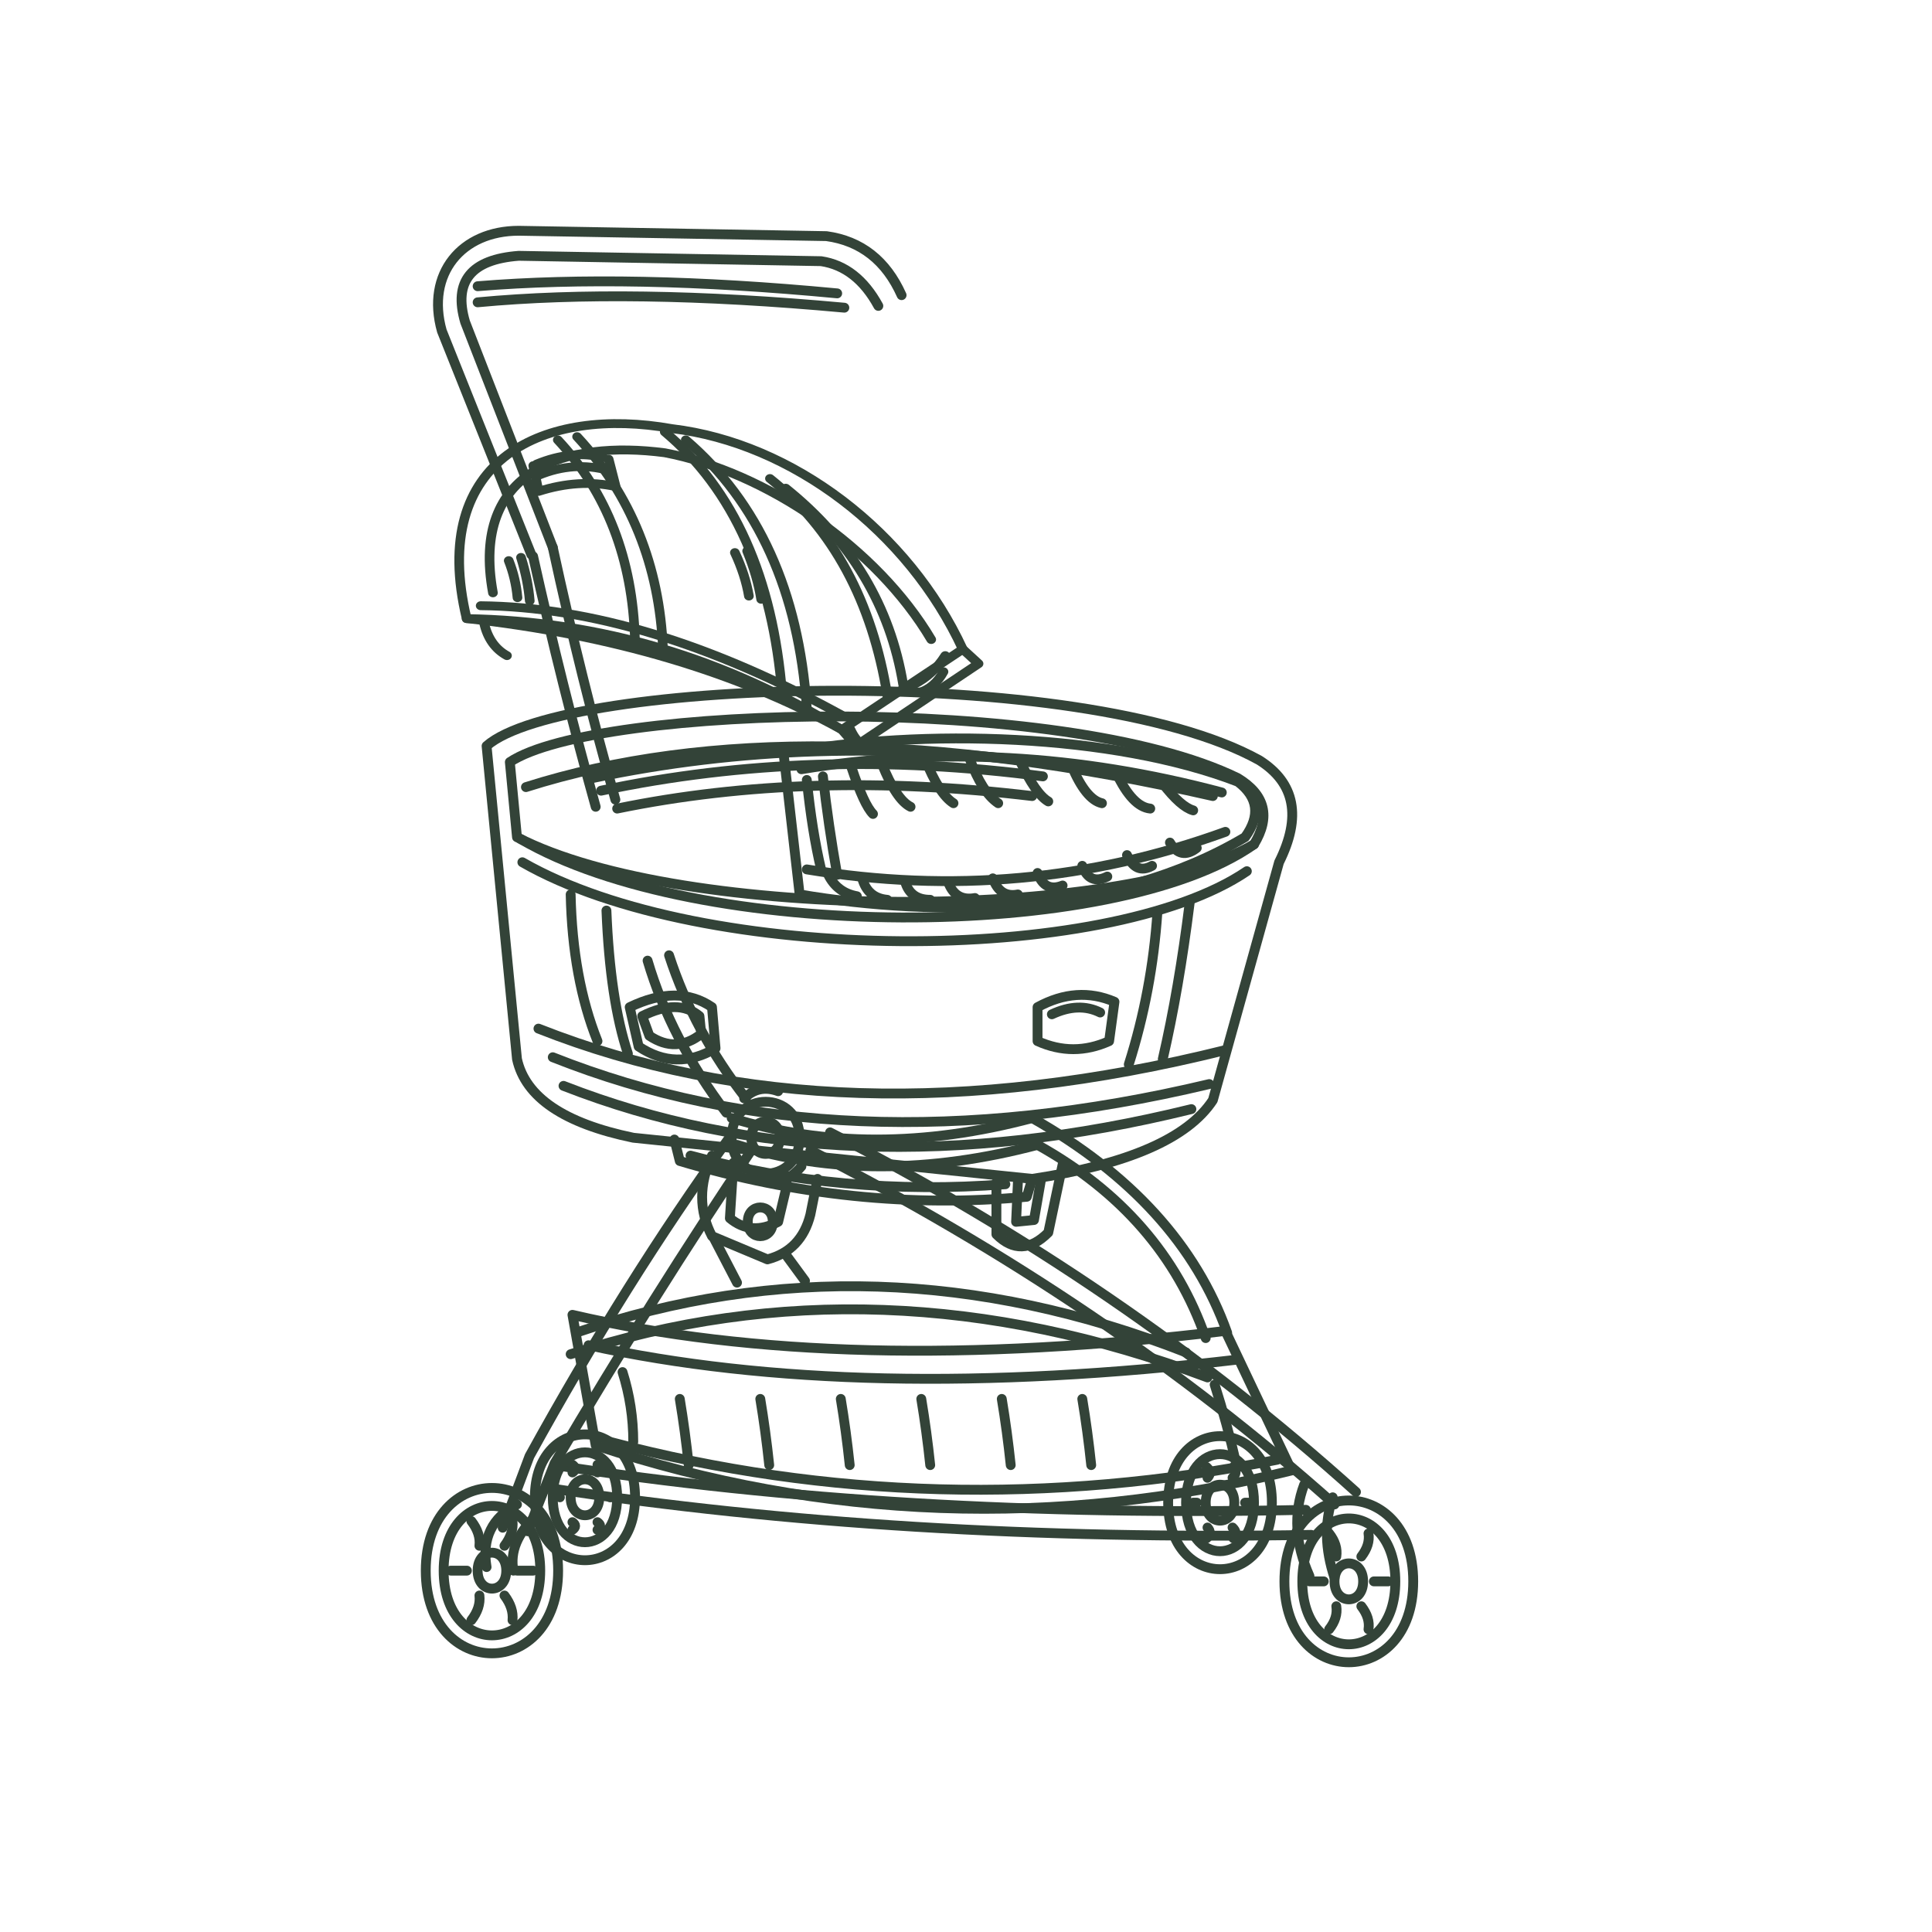
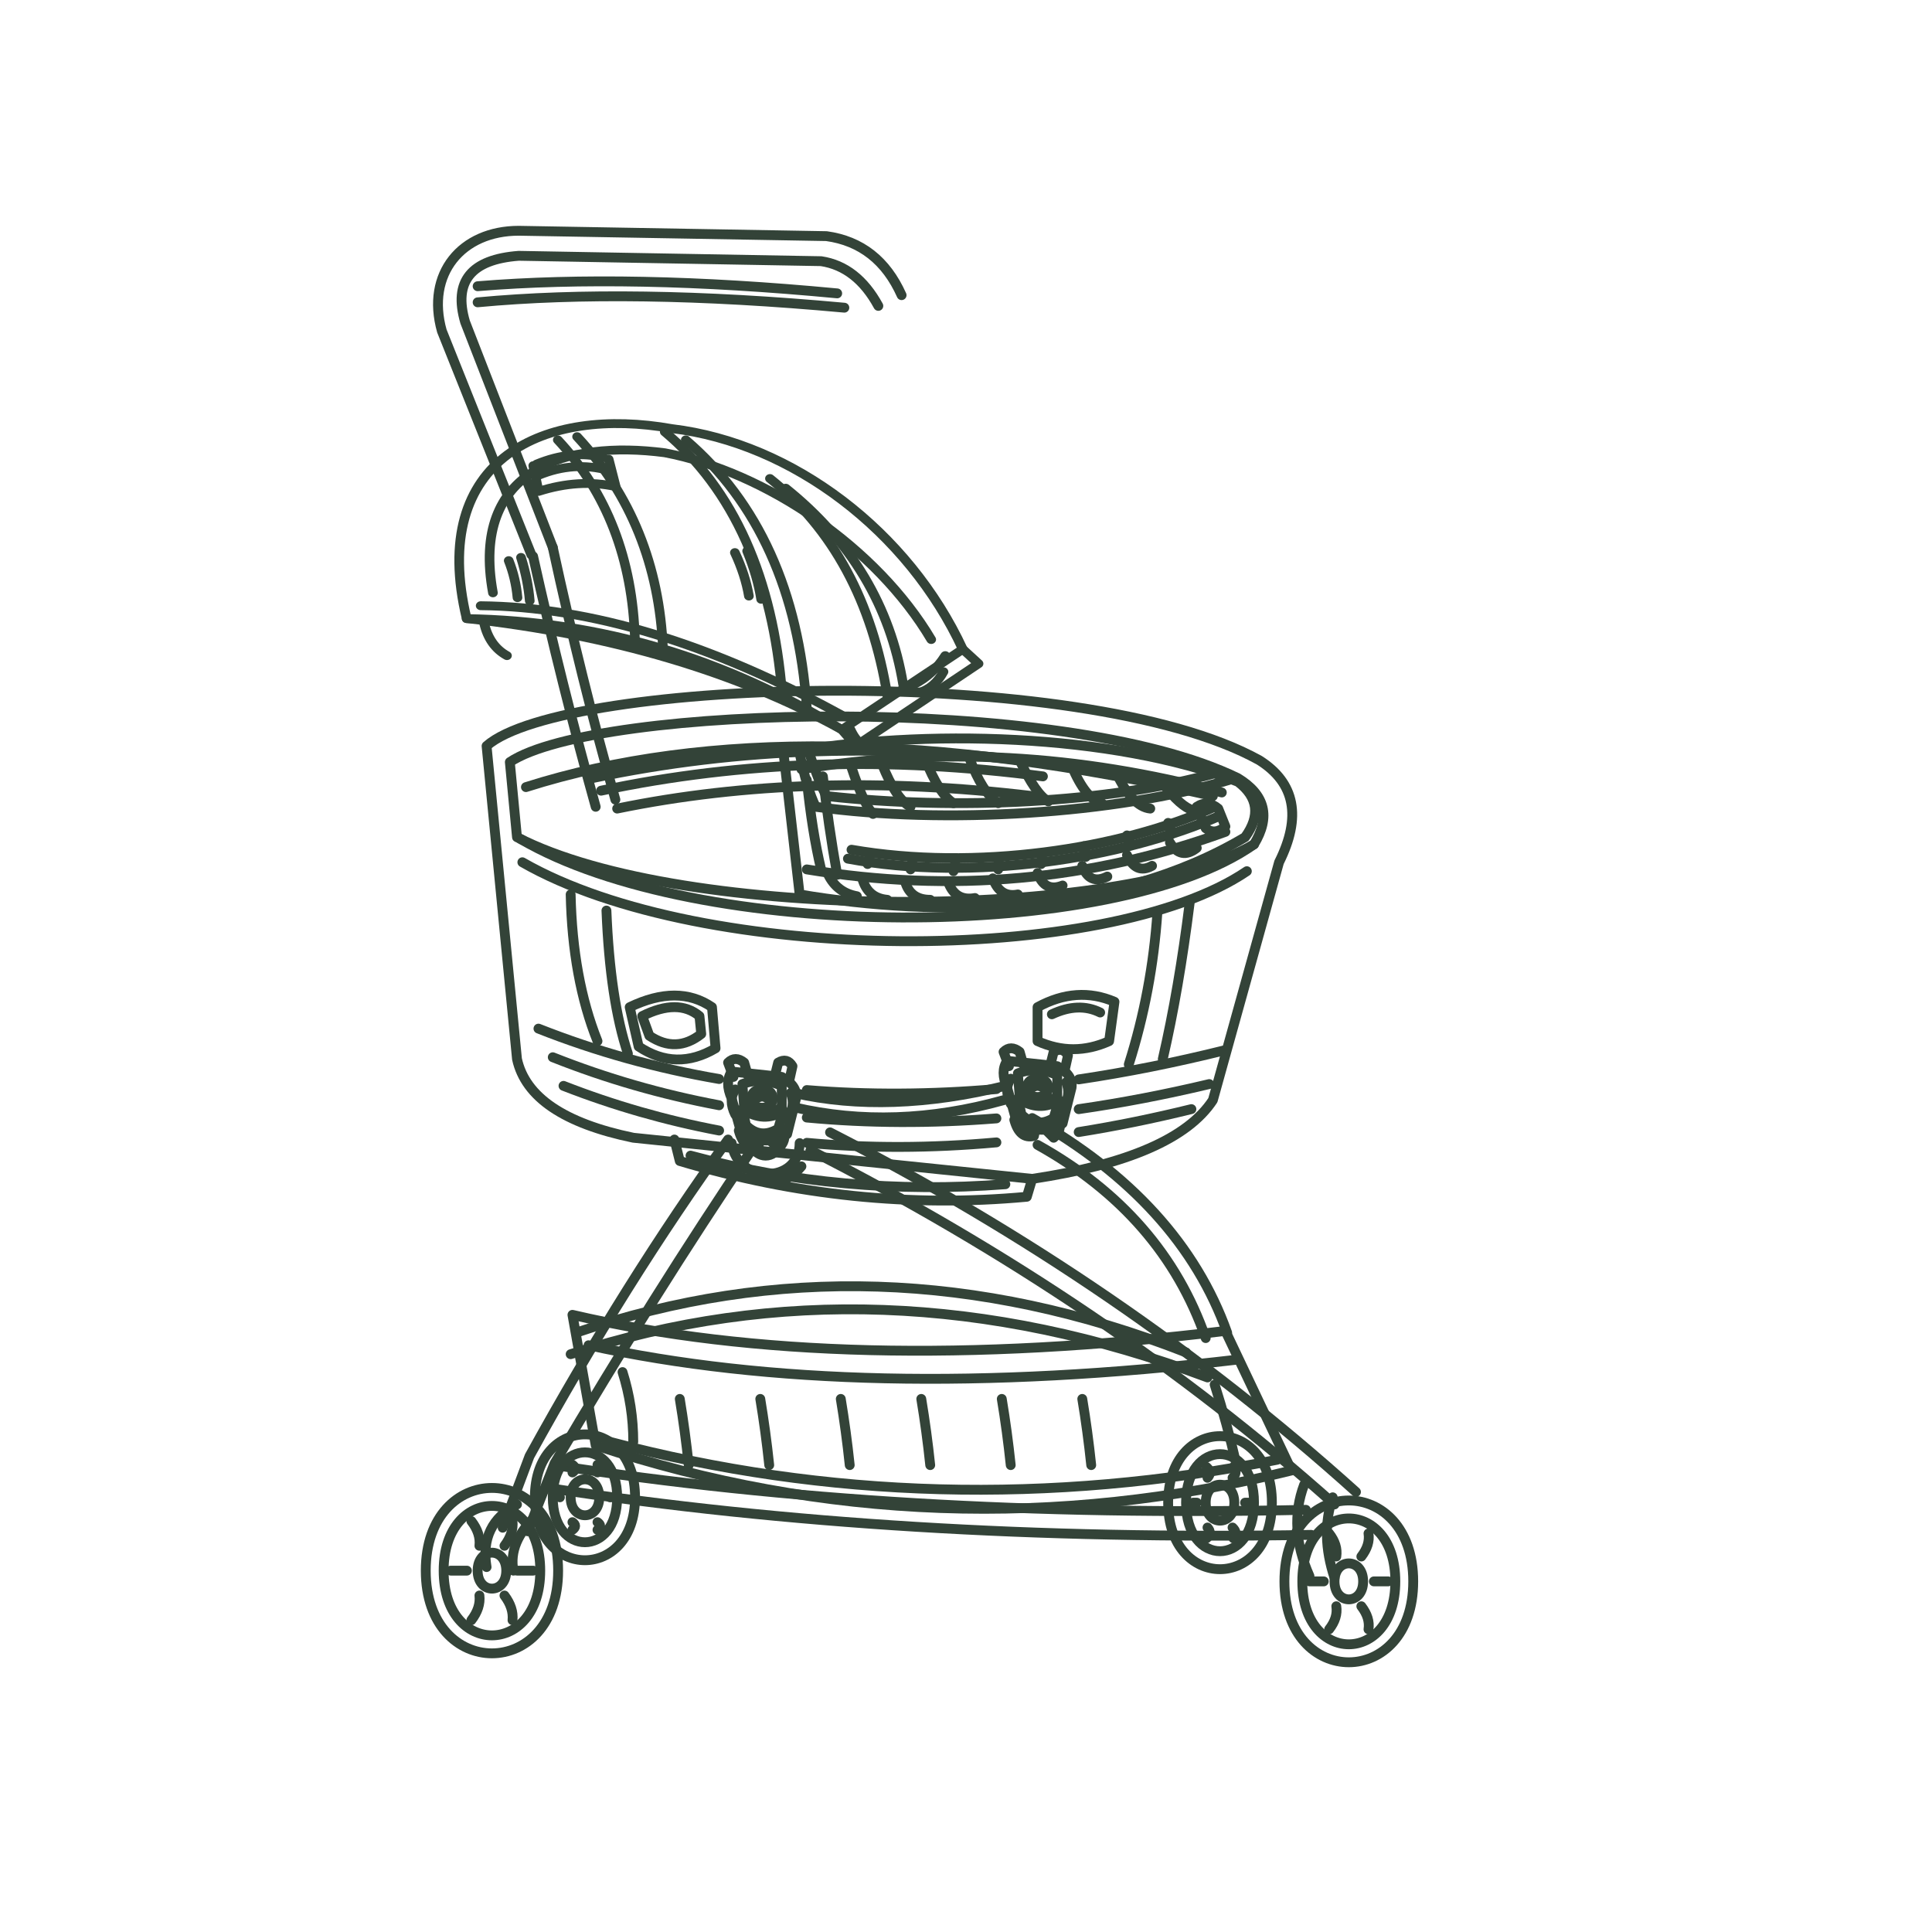
<svg xmlns="http://www.w3.org/2000/svg" width="1080" height="1080" viewBox="0 0 1080 1080" role="img" aria-label="요요 뉴본 배시넷 구성">
  <g fill="none" stroke="#334338" stroke-width="5.5" stroke-linecap="round" stroke-linejoin="round">
    <g id="frame">
      <path d="M 297,310 L 247,185 C 238,153 258,129 290,129 L 462,132 Q 491,136 504,165" />
      <path d="M 309,306 L 260,180 Q 250,146 290,143 L 459,146 Q 479,149 491,171" />
      <path d="M 267,160 Q 352,153 468,164" />
      <path d="M 267,169 Q 352,161 472,172" />
      <path d="M 298,311 Q 314,383 333,451" />
      <path d="M 309,306 Q 325,380 344,447" />
-       <path d="M 362,537 Q 375,581 406,622" />
-       <path d="M 374,534 Q 388,577 417,614" />
      <path d="M 407,637 Q 350,716 296,814 L 281,854" />
      <path d="M 420,643 Q 366,723 310,818 L 295,856" />
      <path d="M 453,643 Q 618,727 746,841" />
      <path d="M 464,633 Q 628,717 758,834" />
-       <path d="M 409,625 Q 487,649 577,625" />
-       <path d="M 412,640 Q 489,664 580,640" />
      <path d="M 577,625 Q 660,672 686,745" />
      <path d="M 580,640 Q 650,679 674,748" />
      <path d="M 322,745 Q 489,688 663,756" />
      <path d="M 319,757 Q 491,701 675,770" />
      <path d="M 310,819 Q 503,849 730,844" />
      <path d="M 308,832 Q 504,862 733,858" />
      <path d="M 729,830 Q 720,854 732,881" />
      <path d="M 745,837 Q 738,858 746,882" />
      <path d="M 289,841 Q 268,852 272,876" />
      <path d="M 300,847 Q 284,862 287,878" />
-       <path d="M 409,636 C 409,609.2 447,609.2 447,636 C 447,662.8 409,662.8 409,636 Z" />
-       <path d="M 420,636 C 420,623.94 436,623.94 436,636 C 436,648.06 420,648.06 420,636 Z" />
-       <path d="M 416,614 Q 424,606 435,610" />
+       <path d="M 409,639 C 412,662 447,662 447,639" />
+       <path d="M 420,640 C 423,648 433,648 436,640" />
      <path d="M 423,659 Q 437,665 448,652" />
    </g>
    <g id="wheels">
      <path d="M 238,878 C 238,816.36 312,816.36 312,878 C 312,939.64 238,939.64 238,878 Z" />
      <path d="M 248,878 C 248,829.76 302,829.76 302,878 C 302,926.24 248,926.24 248,878 Z" />
      <path d="M 267,878 C 267,864.6 283,864.6 283,878 C 283,891.4 267,891.4 267,878 Z" />
      <path d="M 289.0,878.0 Q 296.5,878.0 298.0,878.0" />
      <path d="M 282.0,891.9 Q 287.2,898.8 286.5,905.7" />
      <path d="M 268.0,891.9 Q 268.8,898.8 263.5,905.7" />
      <path d="M 261.0,878.0 Q 259.5,878.0 252.0,878.0" />
      <path d="M 268.0,864.1 Q 268.8,857.2 263.5,850.3" />
      <path d="M 282.0,864.1 Q 287.2,857.2 286.5,850.3" />
      <path d="M 718,884 C 718,823.7 790,823.7 790,884 C 790,944.3 718,944.3 718,884 Z" />
      <path d="M 728,884 C 728,837.1 780,837.1 780,884 C 780,930.9 728,930.9 728,884 Z" />
      <path d="M 746,884 C 746,870.6 762,870.6 762,884 C 762,897.4 746,897.4 746,884 Z" />
      <path d="M 768.0,884.0 Q 775.0,884.0 776.0,884.0" />
      <path d="M 761.0,897.9 Q 766.0,904.4 765.0,910.8" />
      <path d="M 747.0,897.9 Q 748.0,904.4 743.0,910.8" />
      <path d="M 740.0,884.0 Q 739.0,884.0 732.0,884.0" />
      <path d="M 747.0,870.1 Q 748.0,863.6 743.0,857.2" />
      <path d="M 761.0,870.1 Q 766.0,863.6 765.0,857.2" />
      <path d="M 653,840 C 653,790.42 711,790.42 711,840 C 711,889.58 653,889.58 653,840 Z" />
      <path d="M 663,840 C 663,803.82 701,803.82 701,840 C 701,876.18 663,876.18 663,840 Z" />
      <path d="M 674,840 C 674,826.6 690,826.6 690,840 C 690,853.4 674,853.4 674,840 Z" />
      <path d="M 696.0,840.0 Q 699.5,840.0 697.0,840.0" />
      <path d="M 689.0,853.9 Q 692.2,856.9 689.5,859.9" />
      <path d="M 675.0,853.9 Q 677.8,856.9 674.5,859.9" />
      <path d="M 668.0,840.0 Q 670.5,840.0 667.0,840.0" />
      <path d="M 675.0,826.1 Q 677.8,823.1 674.5,820.1" />
      <path d="M 689.0,826.1 Q 692.2,823.1 689.5,820.1" />
      <path d="M 299,837 C 299,790.1 355,790.1 355,837 C 355,883.9 299,883.9 299,837 Z" />
      <path d="M 309,837 C 309,803.5 345,803.5 345,837 C 345,870.5 309,870.5 309,837 Z" />
      <path d="M 319,837 C 319,823.6 335,823.6 335,837 C 335,850.4 319,850.4 319,837 Z" />
      <path d="M 341.0,837.0 Q 344.0,837.0 341.0,837.0" />
      <path d="M 334.0,850.9 Q 337.0,853.0 334.0,855.2" />
      <path d="M 320.0,850.9 Q 323.0,853.0 320.0,855.2" />
      <path d="M 313.0,837.0 Q 316.0,837.0 313.0,837.0" />
      <path d="M 320.0,823.1 Q 323.0,821.0 320.0,818.8" />
      <path d="M 334.0,823.1 Q 337.0,821.0 334.0,818.8" />
    </g>
    <g id="basket">
      <path d="M 320,735 Q 470,770 685,744 L 722,822 Q 524,871 333,808 Z" />
      <path d="M 329,752 Q 479,785 692,760" />
      <path d="M 341,806 Q 523,854 714,816" />
      <path d="M 348,767 Q 354,786 354,806" />
      <path d="M 679,774 Q 686,796 691,818" />
      <path d="M 380,782 Q 383,800 385,819" />
      <path d="M 425,782 Q 428,800 430,819" />
      <path d="M 470,782 Q 473,800 475,819" />
      <path d="M 515,782 Q 518,800 520,819" />
      <path d="M 560,782 Q 563,800 565,819" />
      <path d="M 605,782 Q 608,800 610,819" />
    </g>
-     <g id="adapter">
-       <path d="M 398,646 Q 387,670 398,691 L 429,704 Q 448,699 453,679 L 457,659" />
-       <path d="M 410,650 L 408,681 Q 420,691 435,683 L 440,662" />
-       <path d="M 418,683 C 418,672.28 432,672.28 432,683 C 432,693.72 418,693.72 418,683 Z" />
-       <path d="M 557,661 L 557,690 Q 571,704 586,689 L 594,651" />
-       <path d="M 569,661 L 568,683 L 578,682 L 582,659" />
-       <path d="M 399,692 L 412,717" />
-       <path d="M 439,701 L 450,716" />
-     </g>
    <g id="bassinet">
      <path d="M 272,417 C 315,379 605,370 704,425 Q 734,444 715,482 L 678,615 Q 657,647 577,659 L 354,636 Q 296,624 289,592 Z" />
      <path d="M 285,426 C 333,394 594,387 692,435 Q 715,449 701,472 C 627,515 382,516 289,468 Z" />
      <path d="M 294,440 Q 445,392 678,445" />
      <path d="M 291,469 C 390,527 623,527 701,472" />
      <path d="M 292,482 C 393,540 619,540 697,487" />
-       <path d="M 301,575 Q 468,641 685,587" />
-       <path d="M 309,591 Q 470,655 676,606" />
-       <path d="M 315,607 Q 471,668 666,620" />
+       <path d="M 301.00,575.00 Q 349.40,594.13 402.00,603.18" />
+       <path d="M 451.00,609.35 Q 502.15,613.51 557.00,608.80" />
+       <path d="M 603.00,603.39 Q 643.07,597.44 685.00,587.00" />
+       <path d="M 309.00,591.00 Q 353.76,608.79 402.00,617.85" />
+       <path d="M 451.00,624.72 Q 502.18,629.53 557.00,625.19" />
+       <path d="M 603.00,620.02 Q 638.76,614.86 676.00,606.00" />
+       <path d="M 315.00,607.00 Q 357.08,623.45 402.00,631.98" />
+       <path d="M 451.00,638.84 Q 502.27,643.55 557.00,638.60" />
+       <path d="M 603.00,632.83 Q 633.97,627.88 666.00,620.00" />
      <path d="M 319,500 Q 320,547 334,582" />
      <path d="M 339,509 Q 341,559 351,589" />
      <path d="M 647,510 Q 644,554 631,595" />
      <path d="M 665,505 Q 659,553 650,592" />
      <path d="M 377,637 L 380,649 Q 477,678 574,669 L 577,659" />
      <path d="M 386,646 Q 471,669 562,662" />
      <path d="M 352,563 Q 379,550 398,563 L 400,586 Q 378,599 357,585 Z" />
      <path d="M 359,568 Q 379,558 391,568 L 392,578 Q 378,589 363,579 Z" />
      <path d="M 580,563 Q 602,551 623,560 L 620,582 Q 600,591 580,582 Z" />
      <path d="M 588,567 Q 603,560 615,566" />
      <path d="M 331,435 Q 454,409 587,427" />
      <path d="M 336,442 Q 454,417 583,434" />
      <path d="M 345,452 Q 452,430 577,445" />
+     </g>
+     <g id="adapter">
+       <path d="M 409,614 Q 405,605 409,599 L 437,602 Q 446,607 445,614 L 440,634 Q 427,642 414,632 Z" />
+       <path d="M 415,606 Q 426,602 437,607 L 437,619 Q 427,625 416,619 Z" />
+       <path d="M 415,620 Q 427,628 438,621 L 435,631 Q 425,637 417,629 Z" />
+       <path d="M 420,614 C 420,607 432,607 432,614 C 432,621 420,621 420,614 Z" />
+       <path d="M 423,614 Q 426,612 429,614" />
+       <path d="M 410,602 L 407,594 Q 411,590 416,594 L 418,601" />
+       <path d="M 433,602 L 435,594 Q 440,591 443,596 L 441,605" />
+       <path d="M 413,632 Q 416,643 424,641 L 425,636" />
+       <path d="M 438,631 Q 440,638 435,642 L 431,638" />
+       <path d="M 411,609 Q 407,615 411,623" />
+       <path d="M 442,611 Q 445,618 440,626" />
+       <path d="M 563,608 Q 559,599 563,593 L 591,596 Q 600,601 599,608 L 594,628 Q 581,636 568,626 Z" />
+       <path d="M 569,600 Q 580,596 591,601 L 591,613 Q 581,619 570,613 Z" />
+       <path d="M 569,614 Q 581,622 592,615 L 589,625 Q 579,631 571,623 Z" />
+       <path d="M 574,608 C 574,601 586,601 586,608 C 586,615 574,615 574,608 Z" />
+       <path d="M 577,608 Q 580,606 583,608" />
+       <path d="M 564,596 L 561,588 Q 565,584 570,588 L 572,595" />
+       <path d="M 587,596 L 589,588 Q 594,585 597,590 L 595,599" />
+       <path d="M 567,626 Q 570,637 578,635 L 579,630" />
+       <path d="M 592,625 Q 594,632 589,636 L 585,632" />
+       <path d="M 565,603 Q 561,609 565,617" />
+       <path d="M 596,605 Q 599,612 594,620" />
+       <path d="M 444,611 Q 497,623 562,607" />
+       <path d="M 444,619 Q 500,632 561,615" />
    </g>
    <g id="footmuff">
      <path d="M 438,421 C 516,407 622,410 692,437 Q 709,450 696,468 C 622,512 524,513 447,500 Z" />
      <path d="M 448,430 Q 563,411 683,443" />
      <path d="M 451,486 Q 572,506 685,465" />
      <path d="M 451,436 Q 454,465 459,486" />
      <path d="M 460,434 Q 463,461 468,489" />
      <path d="M 476,429 Q 483,450 488,455" />
      <path d="M 493,427 Q 501,447 509,451" />
      <path d="M 517,424 Q 525,444 533,449" />
      <path d="M 542,424 Q 549,443 558,449" />
      <path d="M 570,425 Q 579,444 586,448" />
      <path d="M 599,428 Q 607,447 616,449" />
      <path d="M 624,432 Q 633,451 643,452" />
      <path d="M 650,438 Q 660,451 667,453" />
      <path d="M 463,489 Q 468,499 479,501" />
      <path d="M 482,491 Q 485,502 496,503" />
      <path d="M 506,493 Q 509,503 520,503" />
      <path d="M 530,493 Q 534,504 545,502" />
      <path d="M 555,491 Q 559,502 569,500" />
      <path d="M 580,488 Q 584,499 594,495" />
      <path d="M 605,484 Q 609,495 619,490" />
      <path d="M 630,478 Q 635,489 644,484" />
      <path d="M 654,471 Q 660,481 669,474" />
+       <path d="M 447,421 Q 451,441 456,451 C 528,461 624,455 687,436" />
+       <path d="M 452,420 Q 458,438 462,445 C 534,453 620,449 680,432" />
+       <path d="M 474,480 C 544,493 627,480 682,456" />
+       <path d="M 476,475 C 545,487 626,475 679,451" />
+       <path d="M 486,477 Q 486,481 485,483" />
+       <path d="M 510,480 Q 510,484 509,486" />
+       <path d="M 534,481 Q 534,485 533,487" />
+       <path d="M 558,480 Q 559,484 558,486" />
+       <path d="M 582,477 Q 583,481 582,483" />
+       <path d="M 606,473 Q 607,477 607,479" />
+       <path d="M 630,467 Q 632,471 631,473" />
+       <path d="M 653,460 Q 655,464 654,467" />
+       <path d="M 669,451 Q 675,447 681,452 L 685,462 Q 679,467 674,463 Z" />
    </g>
    <g transform="translate(-40 56) scale(.98 .9)">
      <g id="canopy">
        <path d="M 307,322 C 285,222 352,190 424,204 C 493,213 559,268 590,341 L 521,391 Q 431,337 307,322 Z" />
        <path d="M 307,322 Q 421,324 521,391 L 529,401 L 599,350 L 590,341" />
        <path d="M 322,306 C 309,229 364,211 420,219 C 478,231 541,278 572,335" />
        <path d="M 359,211 Q 401,260 403,335" />
        <path d="M 370,209 Q 416,263 419,341" />
        <path d="M 420,206 Q 479,260 487,369" />
        <path d="M 432,211 Q 494,269 501,377" />
        <path d="M 480,235 Q 534,282 547,370" />
        <path d="M 489,241 Q 545,290 556,363" />
        <path d="M 315,314 Q 409,315 521,382" />
        <path d="M 317,325 Q 320,339 330,345" />
        <path d="M 526,391 Q 531,403 540,402" />
        <path d="M 347,226 Q 367,217 385,222" />
        <path d="M 348,233 Q 368,224 388,230" />
        <path d="M 345,227 L 348,243 Q 371,235 392,240 L 388,223" />
        <path d="M 331,286 Q 335,297 336,309" />
        <path d="M 338,284 Q 342,298 343,311" />
        <path d="M 460,281 Q 466,295 468,308" />
        <path d="M 467,280 Q 473,296 475,310" />
        <path d="M 580,345 Q 573,357 562,363" />
        <path d="M 579,355 Q 574,365 565,368" />
      </g>
    </g>
  </g>
</svg>
